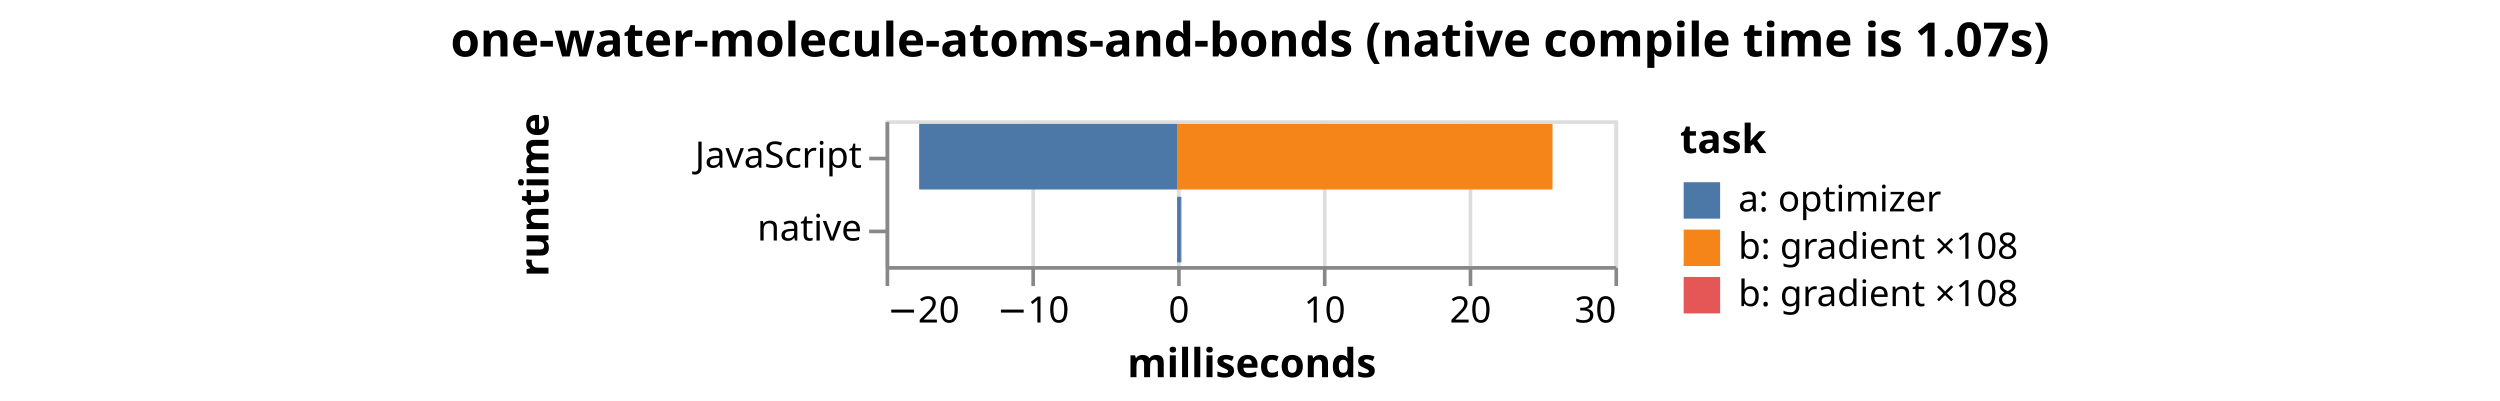
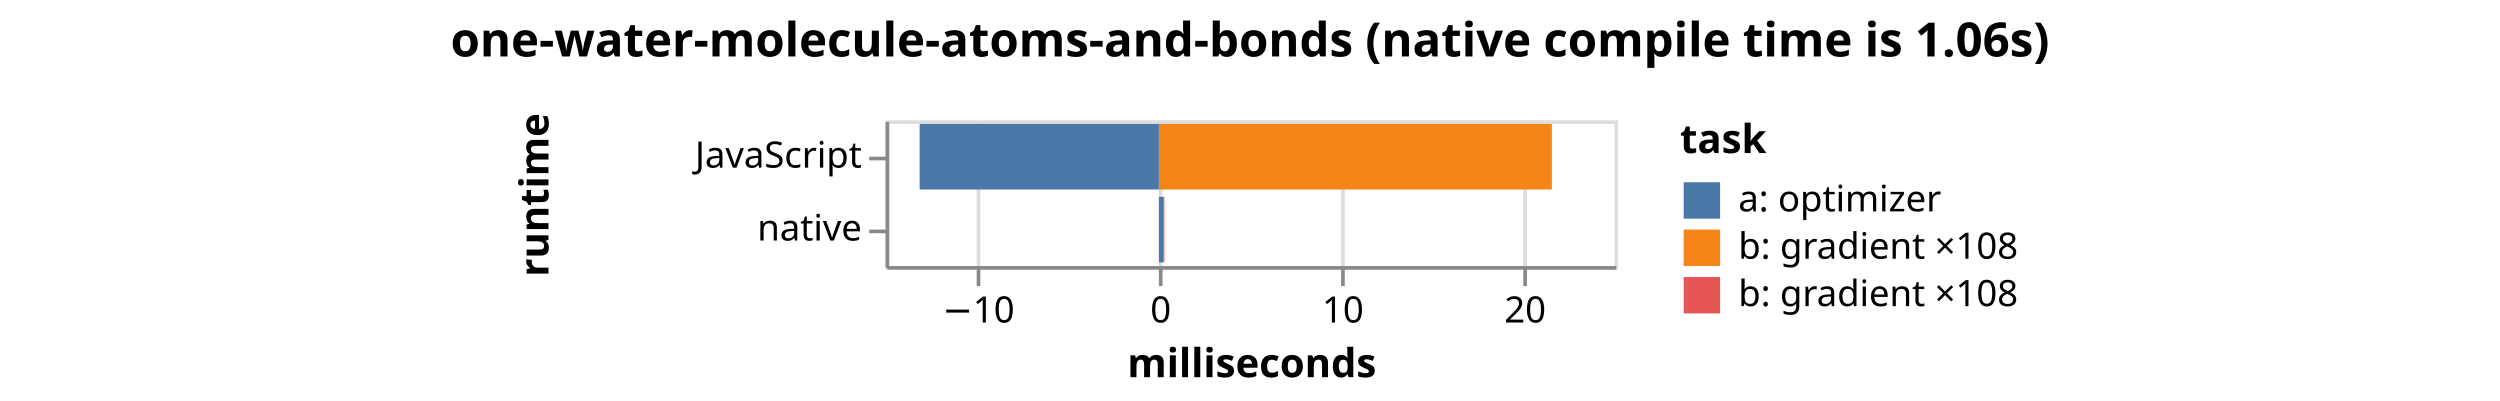
<svg xmlns="http://www.w3.org/2000/svg" version="1.1" class="marks" width="686" height="110" viewBox="0 0 686 110">
  <rect width="686" height="110" fill="white" />
  <g fill="none" stroke-miterlimit="10" transform="translate(243,33)">
    <g class="mark-group role-frame root" role="graphics-object" aria-roledescription="group mark container">
      <g transform="translate(0,0)">
        <path class="background" aria-hidden="true" d="M0.5,0.5h200v40h-200Z" stroke="#ddd" />
        <g>
          <g class="mark-group role-axis" aria-hidden="true">
            <g transform="translate(0.5,40.5)">
              <path class="background" aria-hidden="true" d="M0,0h0v0h0Z" pointer-events="none" />
              <g>
                <g class="mark-rule role-axis-grid" pointer-events="none">
-                   <line transform="translate(0,0)" x2="0" y2="-40" stroke="#ddd" stroke-width="1" opacity="1" />
-                   <line transform="translate(40,0)" x2="0" y2="-40" stroke="#ddd" stroke-width="1" opacity="1" />
-                   <line transform="translate(80,0)" x2="0" y2="-40" stroke="#ddd" stroke-width="1" opacity="1" />
-                   <line transform="translate(120,0)" x2="0" y2="-40" stroke="#ddd" stroke-width="1" opacity="1" />
-                   <line transform="translate(160,0)" x2="0" y2="-40" stroke="#ddd" stroke-width="1" opacity="1" />
-                   <line transform="translate(200,0)" x2="0" y2="-40" stroke="#ddd" stroke-width="1" opacity="1" />
+                   <line transform="translate(25,0)" x2="0" y2="-40" stroke="#ddd" stroke-width="1" opacity="1" />
+                   <line transform="translate(75,0)" x2="0" y2="-40" stroke="#ddd" stroke-width="1" opacity="1" />
+                   <line transform="translate(125,0)" x2="0" y2="-40" stroke="#ddd" stroke-width="1" opacity="1" />
+                   <line transform="translate(175,0)" x2="0" y2="-40" stroke="#ddd" stroke-width="1" opacity="1" />
                </g>
              </g>
              <path class="foreground" aria-hidden="true" d="" pointer-events="none" display="none" />
            </g>
          </g>
-           <g class="mark-group role-axis" role="graphics-symbol" aria-roledescription="axis" aria-label="X-axis titled 'milliseconds' for a linear scale with values from −20 to 30">
+           <g class="mark-group role-axis" role="graphics-symbol" aria-roledescription="axis" aria-label="X-axis titled 'milliseconds' for a linear scale with values from −15 to 25">
            <g transform="translate(0.5,40.5)">
              <path class="background" aria-hidden="true" d="M0,0h0v0h0Z" pointer-events="none" />
              <g>
                <g class="mark-rule role-axis-tick" pointer-events="none">
-                   <line transform="translate(0,0)" x2="0" y2="5" stroke="#888" stroke-width="1" opacity="1" />
-                   <line transform="translate(40,0)" x2="0" y2="5" stroke="#888" stroke-width="1" opacity="1" />
-                   <line transform="translate(80,0)" x2="0" y2="5" stroke="#888" stroke-width="1" opacity="1" />
-                   <line transform="translate(120,0)" x2="0" y2="5" stroke="#888" stroke-width="1" opacity="1" />
-                   <line transform="translate(160,0)" x2="0" y2="5" stroke="#888" stroke-width="1" opacity="1" />
-                   <line transform="translate(200,0)" x2="0" y2="5" stroke="#888" stroke-width="1" opacity="1" />
+                   <line transform="translate(25,0)" x2="0" y2="5" stroke="#888" stroke-width="1" opacity="1" />
+                   <line transform="translate(75,0)" x2="0" y2="5" stroke="#888" stroke-width="1" opacity="1" />
+                   <line transform="translate(125,0)" x2="0" y2="5" stroke="#888" stroke-width="1" opacity="1" />
+                   <line transform="translate(175,0)" x2="0" y2="5" stroke="#888" stroke-width="1" opacity="1" />
                </g>
                <g class="mark-text role-axis-label" pointer-events="none">
-                   <text text-anchor="start" transform="translate(0,15)" font-family="sans-serif" font-size="10px" fill="#000" opacity="1">−20</text>
-                   <text text-anchor="middle" transform="translate(40,15)" font-family="sans-serif" font-size="10px" fill="#000" opacity="1">−10</text>
-                   <text text-anchor="middle" transform="translate(80,15)" font-family="sans-serif" font-size="10px" fill="#000" opacity="1">0</text>
-                   <text text-anchor="middle" transform="translate(120,15)" font-family="sans-serif" font-size="10px" fill="#000" opacity="1">10</text>
-                   <text text-anchor="middle" transform="translate(160,15)" font-family="sans-serif" font-size="10px" fill="#000" opacity="1">20</text>
-                   <text text-anchor="end" transform="translate(200,15)" font-family="sans-serif" font-size="10px" fill="#000" opacity="1">30</text>
+                   <text text-anchor="middle" transform="translate(25,15)" font-family="sans-serif" font-size="10px" fill="#000" opacity="1">−10</text>
+                   <text text-anchor="middle" transform="translate(75,15)" font-family="sans-serif" font-size="10px" fill="#000" opacity="1">0</text>
+                   <text text-anchor="middle" transform="translate(125,15)" font-family="sans-serif" font-size="10px" fill="#000" opacity="1">10</text>
+                   <text text-anchor="middle" transform="translate(175,15)" font-family="sans-serif" font-size="10px" fill="#000" opacity="1">20</text>
                </g>
                <g class="mark-rule role-axis-domain" pointer-events="none">
                  <line transform="translate(0,0)" x2="200" y2="0" stroke="#888" stroke-width="1" opacity="1" />
                </g>
                <g class="mark-text role-axis-title" pointer-events="none">
                  <text text-anchor="middle" transform="translate(100,30)" font-family="sans-serif" font-size="11px" font-weight="bold" fill="#000" opacity="1">milliseconds</text>
                </g>
              </g>
              <path class="foreground" aria-hidden="true" d="" pointer-events="none" display="none" />
            </g>
          </g>
          <g class="mark-group role-axis" role="graphics-symbol" aria-roledescription="axis" aria-label="Y-axis titled 'runtime' for a discrete scale with 2 values: JavaScript, native">
            <g transform="translate(0.5,0.5)">
              <path class="background" aria-hidden="true" d="M0,0h0v0h0Z" pointer-events="none" />
              <g>
                <g class="mark-rule role-axis-tick" pointer-events="none">
                  <line transform="translate(0,10)" x2="-5" y2="0" stroke="#888" stroke-width="1" opacity="1" />
                  <line transform="translate(0,30)" x2="-5" y2="0" stroke="#888" stroke-width="1" opacity="1" />
                </g>
                <g class="mark-text role-axis-label" pointer-events="none">
                  <text text-anchor="end" transform="translate(-7,12.5)" font-family="sans-serif" font-size="10px" fill="#000" opacity="1">JavaScript</text>
                  <text text-anchor="end" transform="translate(-7,32.5)" font-family="sans-serif" font-size="10px" fill="#000" opacity="1">native</text>
                </g>
                <g class="mark-rule role-axis-domain" pointer-events="none">
                  <line transform="translate(0,0)" x2="0" y2="40" stroke="#888" stroke-width="1" opacity="1" />
                </g>
                <g class="mark-text role-axis-title" pointer-events="none">
                  <text text-anchor="middle" transform="translate(-91,20) rotate(-90) translate(0,-2)" font-family="sans-serif" font-size="11px" font-weight="bold" fill="#000" opacity="1">runtime</text>
                </g>
              </g>
              <path class="foreground" aria-hidden="true" d="" pointer-events="none" display="none" />
            </g>
          </g>
          <g class="mark-rect role-mark marks" role="graphics-object" aria-roledescription="rect mark container">
-             <path aria-label="milliseconds: 25.752708; runtime: JavaScript; task: b: gradient  ×108" role="graphics-symbol" aria-roledescription="bar" d="M80,1h103.011v18h-103.011Z" fill="#f58518" />
-             <path aria-label="milliseconds: −17.696875; runtime: JavaScript; task: a: optimizer" role="graphics-symbol" aria-roledescription="bar" d="M9.213,1h70.787v18h-70.787Z" fill="#4c78a8" />
-             <path aria-label="milliseconds: 0.039708; runtime: native; task: b: gradient ×108" role="graphics-symbol" aria-roledescription="bar" d="M81.032,21h0.159v18h-0.159Z" fill="#e45756" />
-             <path aria-label="milliseconds: 0.258; runtime: native; task: a: optimizer" role="graphics-symbol" aria-roledescription="bar" d="M80,21h1.032v18h-1.032Z" fill="#4c78a8" />
+             <path aria-label="milliseconds: 21.5665; runtime: JavaScript; task: b: gradient  ×108" role="graphics-symbol" aria-roledescription="bar" d="M75,1h107.833v18h-107.833Z" fill="#f58518" />
+             <path aria-label="milliseconds: −13.1295; runtime: JavaScript; task: a: optimizer" role="graphics-symbol" aria-roledescription="bar" d="M9.352,1h65.648v18h-65.648Z" fill="#4c78a8" />
+             <path aria-label="milliseconds: 0.039875; runtime: native; task: b: gradient ×108" role="graphics-symbol" aria-roledescription="bar" d="M76.306,21h0.199v18h-0.199Z" fill="#e45756" />
+             <path aria-label="milliseconds: 0.261208; runtime: native; task: a: optimizer" role="graphics-symbol" aria-roledescription="bar" d="M75,21h1.306v18h-1.306Z" fill="#4c78a8" />
          </g>
          <g class="mark-group role-legend" role="graphics-symbol" aria-roledescription="legend" aria-label="Symbol legend titled 'task' for fill color with 3 values: a: optimizer, b: gradient  ×108, b: gradient ×108">
            <g transform="translate(218,0)">
              <path class="background" aria-hidden="true" d="M0,0h152v53h-152Z" pointer-events="none" />
              <g>
                <g class="mark-group role-legend-entry">
                  <g transform="translate(0,16)">
                    <path class="background" aria-hidden="true" d="M0,0h0v0h0Z" pointer-events="none" />
                    <g>
                      <g class="mark-group role-scope" role="graphics-object" aria-roledescription="group mark container">
                        <g transform="translate(0,0)">
                          <path class="background" aria-hidden="true" d="M0,0h152v11h-152Z" pointer-events="none" opacity="1" />
                          <g>
                            <g class="mark-symbol role-legend-symbol" pointer-events="none">
                              <path transform="translate(6,6)" d="M-5,-5h10v10h-10Z" fill="#4c78a8" stroke-width="1.5" opacity="1" />
                            </g>
                            <g class="mark-text role-legend-label" pointer-events="none">
                              <text text-anchor="start" transform="translate(16,9)" font-family="sans-serif" font-size="10px" fill="#000" opacity="1">a: optimizer</text>
                            </g>
                          </g>
                          <path class="foreground" aria-hidden="true" d="" pointer-events="none" display="none" />
                        </g>
                        <g transform="translate(0,13)">
                          <path class="background" aria-hidden="true" d="M0,0h152v11h-152Z" pointer-events="none" opacity="1" />
                          <g>
                            <g class="mark-symbol role-legend-symbol" pointer-events="none">
                              <path transform="translate(6,6)" d="M-5,-5h10v10h-10Z" fill="#f58518" stroke-width="1.5" opacity="1" />
                            </g>
                            <g class="mark-text role-legend-label" pointer-events="none">
                              <text text-anchor="start" transform="translate(16,9)" font-family="sans-serif" font-size="10px" fill="#000" opacity="1">b: gradient  ×108</text>
                            </g>
                          </g>
                          <path class="foreground" aria-hidden="true" d="" pointer-events="none" display="none" />
                        </g>
                        <g transform="translate(0,26)">
                          <path class="background" aria-hidden="true" d="M0,0h152v11h-152Z" pointer-events="none" opacity="1" />
                          <g>
                            <g class="mark-symbol role-legend-symbol" pointer-events="none">
                              <path transform="translate(6,6)" d="M-5,-5h10v10h-10Z" fill="#e45756" stroke-width="1.5" opacity="1" />
                            </g>
                            <g class="mark-text role-legend-label" pointer-events="none">
                              <text text-anchor="start" transform="translate(16,9)" font-family="sans-serif" font-size="10px" fill="#000" opacity="1">b: gradient ×108</text>
                            </g>
                          </g>
                          <path class="foreground" aria-hidden="true" d="" pointer-events="none" display="none" />
                        </g>
                      </g>
                    </g>
                    <path class="foreground" aria-hidden="true" d="" pointer-events="none" display="none" />
                  </g>
                </g>
                <g class="mark-text role-legend-title" pointer-events="none">
                  <text text-anchor="start" transform="translate(0,9)" font-family="sans-serif" font-size="11px" font-weight="bold" fill="#000" opacity="1">task</text>
                </g>
              </g>
              <path class="foreground" aria-hidden="true" d="" pointer-events="none" display="none" />
            </g>
          </g>
          <g class="mark-group role-title">
            <g transform="translate(100,-27.5)">
              <path class="background" aria-hidden="true" d="M0,0h0v0h0Z" pointer-events="none" />
              <g>
-                 <g class="mark-text role-title-text" role="graphics-symbol" aria-roledescription="title" aria-label="Title text 'one-water-molecule-atoms-and-bonds (native compile time is 1.07s)'" pointer-events="none">
-                   <text text-anchor="middle" transform="translate(0,10)" font-family="sans-serif" font-size="13px" font-weight="bold" fill="#000" opacity="1">one-water-molecule-atoms-and-bonds (native compile time is 1.07s)</text>
+                 <g class="mark-text role-title-text" role="graphics-symbol" aria-roledescription="title" aria-label="Title text 'one-water-molecule-atoms-and-bonds (native compile time is 1.06s)'" pointer-events="none">
+                   <text text-anchor="middle" transform="translate(0,10)" font-family="sans-serif" font-size="13px" font-weight="bold" fill="#000" opacity="1">one-water-molecule-atoms-and-bonds (native compile time is 1.06s)</text>
                </g>
              </g>
              <path class="foreground" aria-hidden="true" d="" pointer-events="none" display="none" />
            </g>
          </g>
        </g>
        <path class="foreground" aria-hidden="true" d="" display="none" />
      </g>
    </g>
  </g>
</svg>
